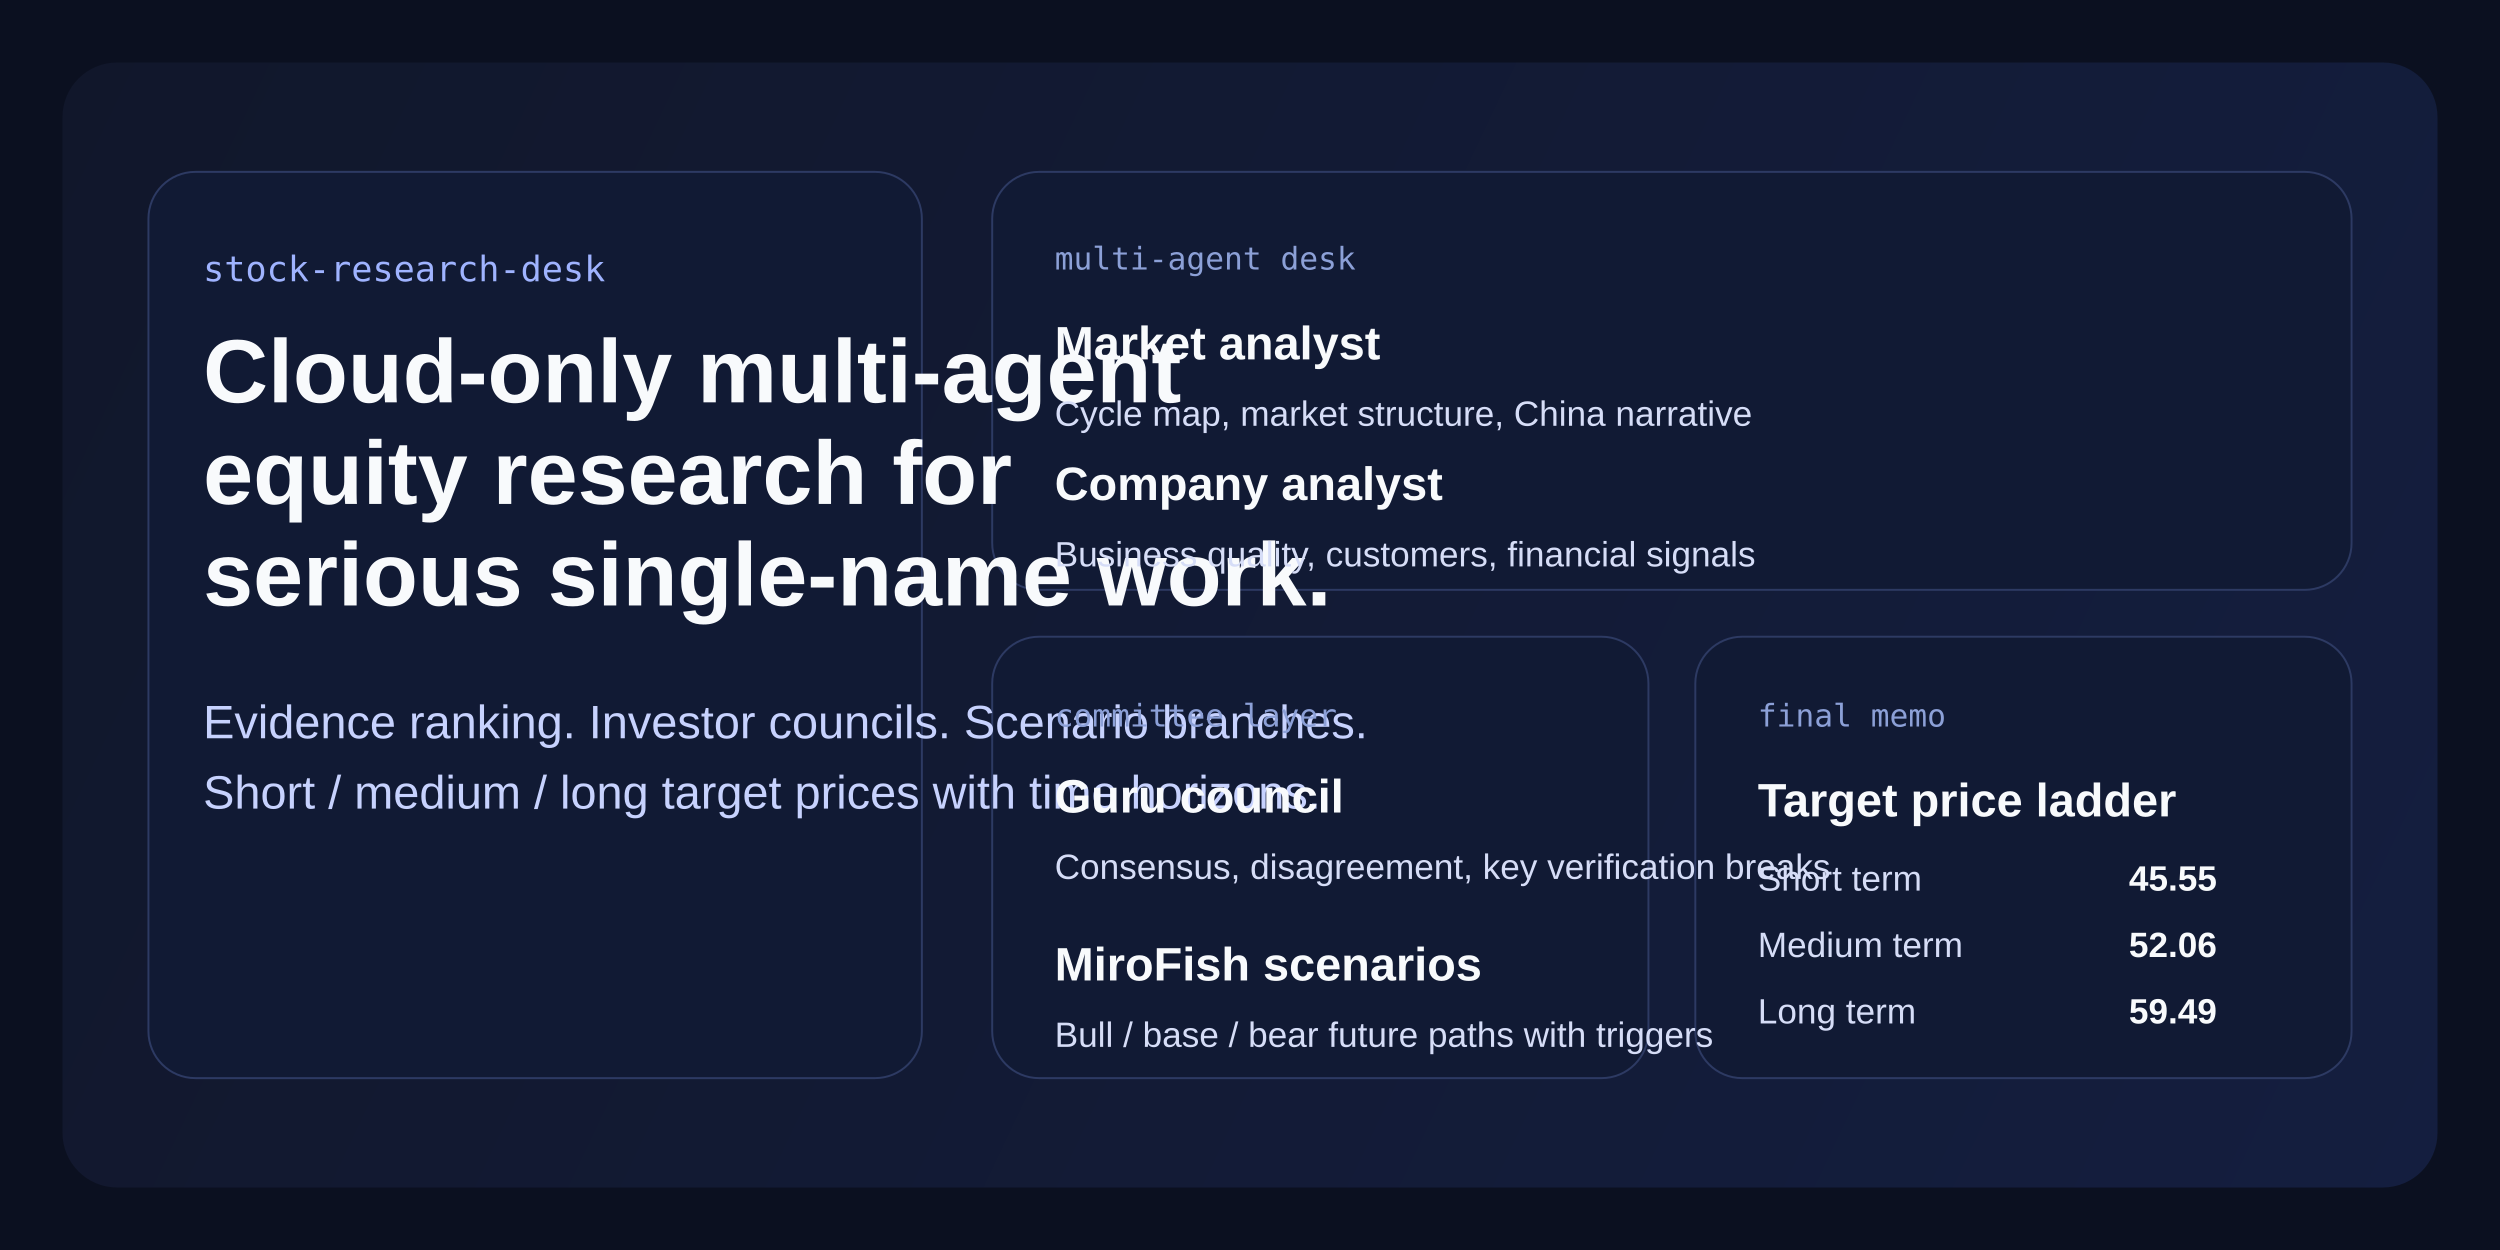
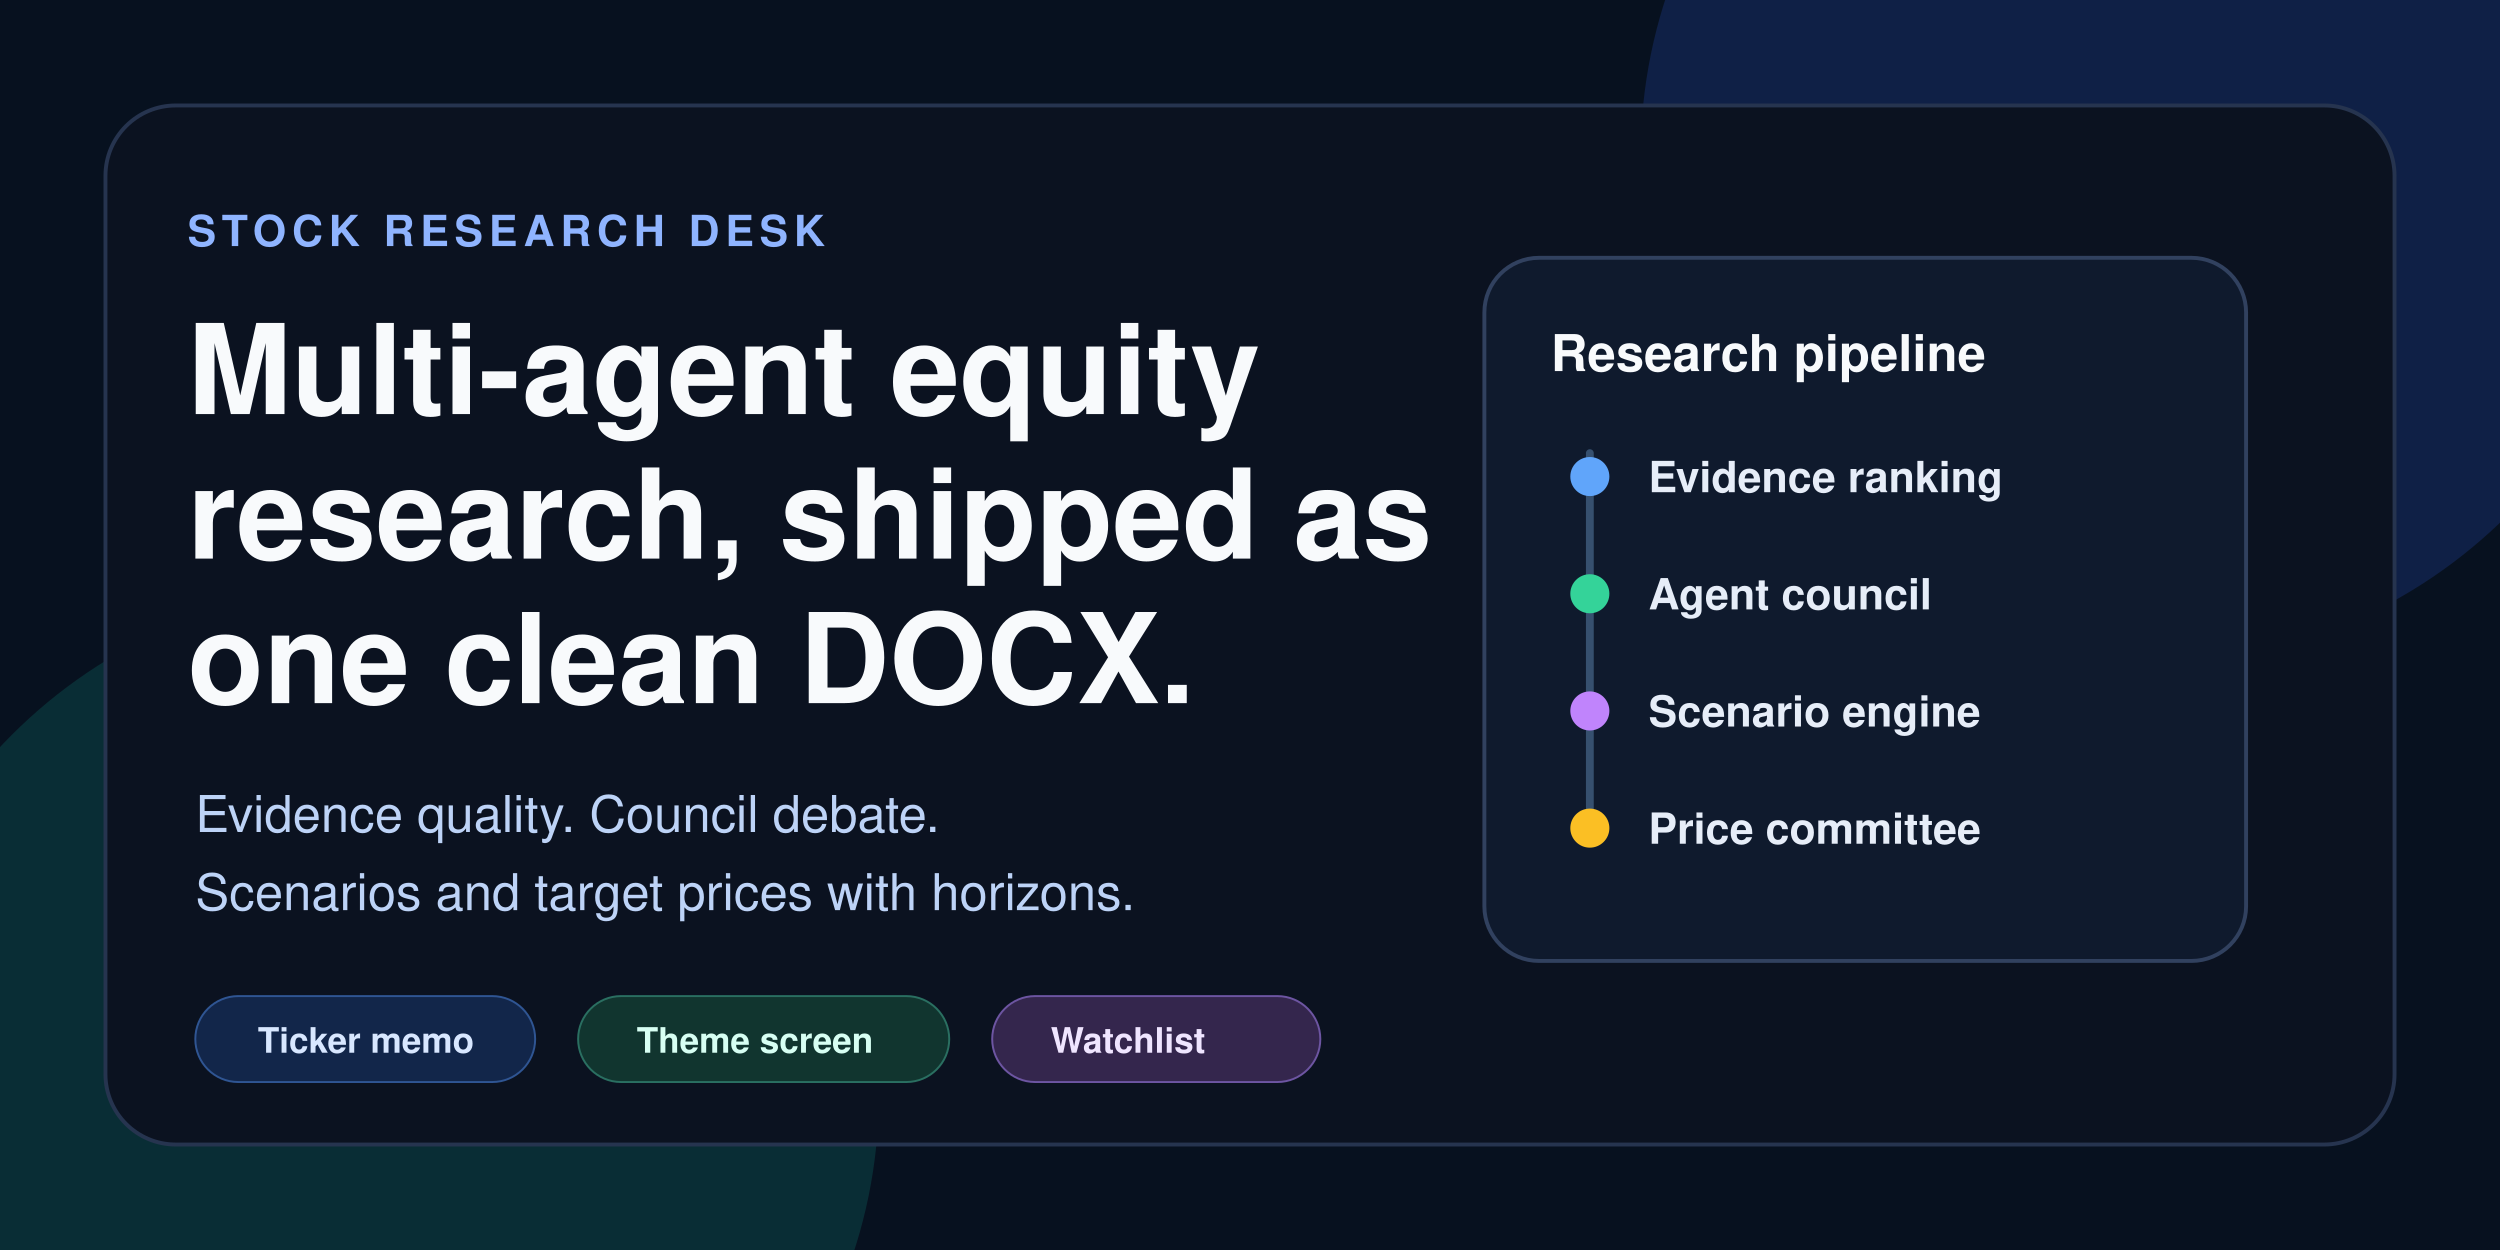
<svg xmlns="http://www.w3.org/2000/svg" width="1280" height="640" viewBox="0 0 1280 640" fill="none">
-   <rect width="1280" height="640" fill="#0B1020" />
-   <rect x="32" y="32" width="1216" height="576" rx="28" fill="url(#bg)" />
-   <rect x="76" y="88" width="396" height="464" rx="24" fill="#111A34" stroke="#2D3A63" />
-   <rect x="508" y="88" width="696" height="214" rx="24" fill="#111A34" stroke="#2D3A63" />
-   <rect x="508" y="326" width="336" height="226" rx="24" fill="#111A34" stroke="#2D3A63" />
-   <rect x="868" y="326" width="336" height="226" rx="24" fill="#111A34" stroke="#2D3A63" />
-   <text x="104" y="144" fill="#9FB3FF" font-family="SFMono-Regular, Menlo, monospace" font-size="18">stock-research-desk</text>
-   <text x="104" y="206" fill="#F8FAFC" font-family="Arial, Helvetica, sans-serif" font-size="46" font-weight="700">Cloud-only multi-agent</text>
-   <text x="104" y="258" fill="#F8FAFC" font-family="Arial, Helvetica, sans-serif" font-size="46" font-weight="700">equity research for</text>
-   <text x="104" y="310" fill="#F8FAFC" font-family="Arial, Helvetica, sans-serif" font-size="46" font-weight="700">serious single-name work.</text>
-   <text x="104" y="378" fill="#C7D2FE" font-family="Arial, Helvetica, sans-serif" font-size="24">Evidence ranking. Investor councils. Scenario branches.</text>
-   <text x="104" y="414" fill="#C7D2FE" font-family="Arial, Helvetica, sans-serif" font-size="24">Short / medium / long target prices with time horizons.</text>
-   <text x="540" y="138" fill="#8CA0D7" font-family="SFMono-Regular, Menlo, monospace" font-size="16">multi-agent desk</text>
-   <text x="540" y="184" fill="#F8FAFC" font-family="Arial, Helvetica, sans-serif" font-size="24" font-weight="700">Market analyst</text>
-   <text x="540" y="218" fill="#D6DDF7" font-family="Arial, Helvetica, sans-serif" font-size="18">Cycle map, market structure, China narrative</text>
-   <text x="540" y="256" fill="#F8FAFC" font-family="Arial, Helvetica, sans-serif" font-size="24" font-weight="700">Company analyst</text>
-   <text x="540" y="290" fill="#D6DDF7" font-family="Arial, Helvetica, sans-serif" font-size="18">Business quality, customers, financial signals</text>
-   <text x="540" y="372" fill="#8CA0D7" font-family="SFMono-Regular, Menlo, monospace" font-size="16">committee layer</text>
-   <text x="540" y="416" fill="#F8FAFC" font-family="Arial, Helvetica, sans-serif" font-size="24" font-weight="700">Guru council</text>
-   <text x="540" y="450" fill="#D6DDF7" font-family="Arial, Helvetica, sans-serif" font-size="18">Consensus, disagreement, key verification breaks</text>
-   <text x="540" y="502" fill="#F8FAFC" font-family="Arial, Helvetica, sans-serif" font-size="24" font-weight="700">MiroFish scenarios</text>
-   <text x="540" y="536" fill="#D6DDF7" font-family="Arial, Helvetica, sans-serif" font-size="18">Bull / base / bear future paths with triggers</text>
-   <text x="900" y="372" fill="#8CA0D7" font-family="SFMono-Regular, Menlo, monospace" font-size="16">final memo</text>
-   <text x="900" y="418" fill="#F8FAFC" font-family="Arial, Helvetica, sans-serif" font-size="24" font-weight="700">Target price ladder</text>
-   <text x="900" y="456" fill="#D6DDF7" font-family="Arial, Helvetica, sans-serif" font-size="18">Short term</text>
-   <text x="1090" y="456" fill="#F8FAFC" font-family="Arial, Helvetica, sans-serif" font-size="18" font-weight="700">45.55</text>
-   <text x="900" y="490" fill="#D6DDF7" font-family="Arial, Helvetica, sans-serif" font-size="18">Medium term</text>
-   <text x="1090" y="490" fill="#F8FAFC" font-family="Arial, Helvetica, sans-serif" font-size="18" font-weight="700">52.06</text>
-   <text x="900" y="524" fill="#D6DDF7" font-family="Arial, Helvetica, sans-serif" font-size="18">Long term</text>
-   <text x="1090" y="524" fill="#F8FAFC" font-family="Arial, Helvetica, sans-serif" font-size="18" font-weight="700">59.49</text>
-   <defs>
-     <linearGradient id="bg" x1="32" y1="32" x2="1248" y2="608" gradientUnits="userSpaceOnUse">
-       <stop stop-color="#11172B" />
-       <stop offset="1" stop-color="#141E3F" />
-     </linearGradient>
-   </defs>
+   <rect width="1280" height="640" fill="#07111F" />
+   <circle cx="1100" cy="80" r="260" fill="#1E3A8A" opacity="0.36" />
+   <circle cx="190" cy="560" r="260" fill="#0F766E" opacity="0.28" />
+   <rect x="54" y="54" width="1172" height="532" rx="36" fill="#0B1220" stroke="#26344F" stroke-width="2" />
+   <text x="96" y="126" fill="#8FB4FF" font-family="Helvetica, Arial, sans-serif" font-size="22" font-weight="700" letter-spacing="3">STOCK RESEARCH DESK</text>
+   <text x="96" y="212" fill="#F8FAFC" font-family="Helvetica, Arial, sans-serif" font-size="64" font-weight="800">Multi-agent equity</text>
+   <text x="96" y="286" fill="#F8FAFC" font-family="Helvetica, Arial, sans-serif" font-size="64" font-weight="800">research, shipped as</text>
+   <text x="96" y="360" fill="#F8FAFC" font-family="Helvetica, Arial, sans-serif" font-size="64" font-weight="800">one clean DOCX.</text>
+   <text x="100" y="426" fill="#BDD3F7" font-family="Helvetica, Arial, sans-serif" font-size="26">Evidence quality. Council debate.</text>
+   <text x="100" y="466" fill="#BDD3F7" font-family="Helvetica, Arial, sans-serif" font-size="26">Scenarios and target prices with horizons.</text>
+   <rect x="100" y="510" width="174" height="44" rx="22" fill="#12264A" stroke="#2F5593" />
+   <text x="132" y="539" fill="#D8E7FF" font-family="Helvetica, Arial, sans-serif" font-size="18" font-weight="700">Ticker memo</text>
+   <rect x="296" y="510" width="190" height="44" rx="22" fill="#11352F" stroke="#2A6F61" />
+   <text x="326" y="539" fill="#D7FFF3" font-family="Helvetica, Arial, sans-serif" font-size="18" font-weight="700">Theme screen</text>
+   <rect x="508" y="510" width="168" height="44" rx="22" fill="#34264D" stroke="#6D55A2" />
+   <text x="538" y="539" fill="#EFE5FF" font-family="Helvetica, Arial, sans-serif" font-size="18" font-weight="700">Watchlist</text>
+   <g transform="translate(760 132)">
+     <rect width="390" height="360" rx="28" fill="#0F1A2D" stroke="#31415F" stroke-width="2" />
+     <text x="34" y="58" fill="#F8FAFC" font-family="Helvetica, Arial, sans-serif" font-size="26" font-weight="800">Research pipeline</text>
+     <line x1="54" y1="100" x2="54" y2="292" stroke="#36506F" stroke-width="4" stroke-linecap="round" />
+     <circle cx="54" cy="112" r="10" fill="#60A5FA" />
+     <circle cx="54" cy="172" r="10" fill="#34D399" />
+     <circle cx="54" cy="232" r="10" fill="#C084FC" />
+     <circle cx="54" cy="292" r="10" fill="#FBBF24" />
+     <text x="84" y="120" fill="#E6EDF8" font-family="Helvetica, Arial, sans-serif" font-size="22" font-weight="700">Evidence ranking</text>
+     <text x="84" y="180" fill="#E6EDF8" font-family="Helvetica, Arial, sans-serif" font-size="22" font-weight="700">Agent council</text>
+     <text x="84" y="240" fill="#E6EDF8" font-family="Helvetica, Arial, sans-serif" font-size="22" font-weight="700">Scenario engine</text>
+     <text x="84" y="300" fill="#E6EDF8" font-family="Helvetica, Arial, sans-serif" font-size="22" font-weight="700">Price committee</text>
+   </g>
</svg>
